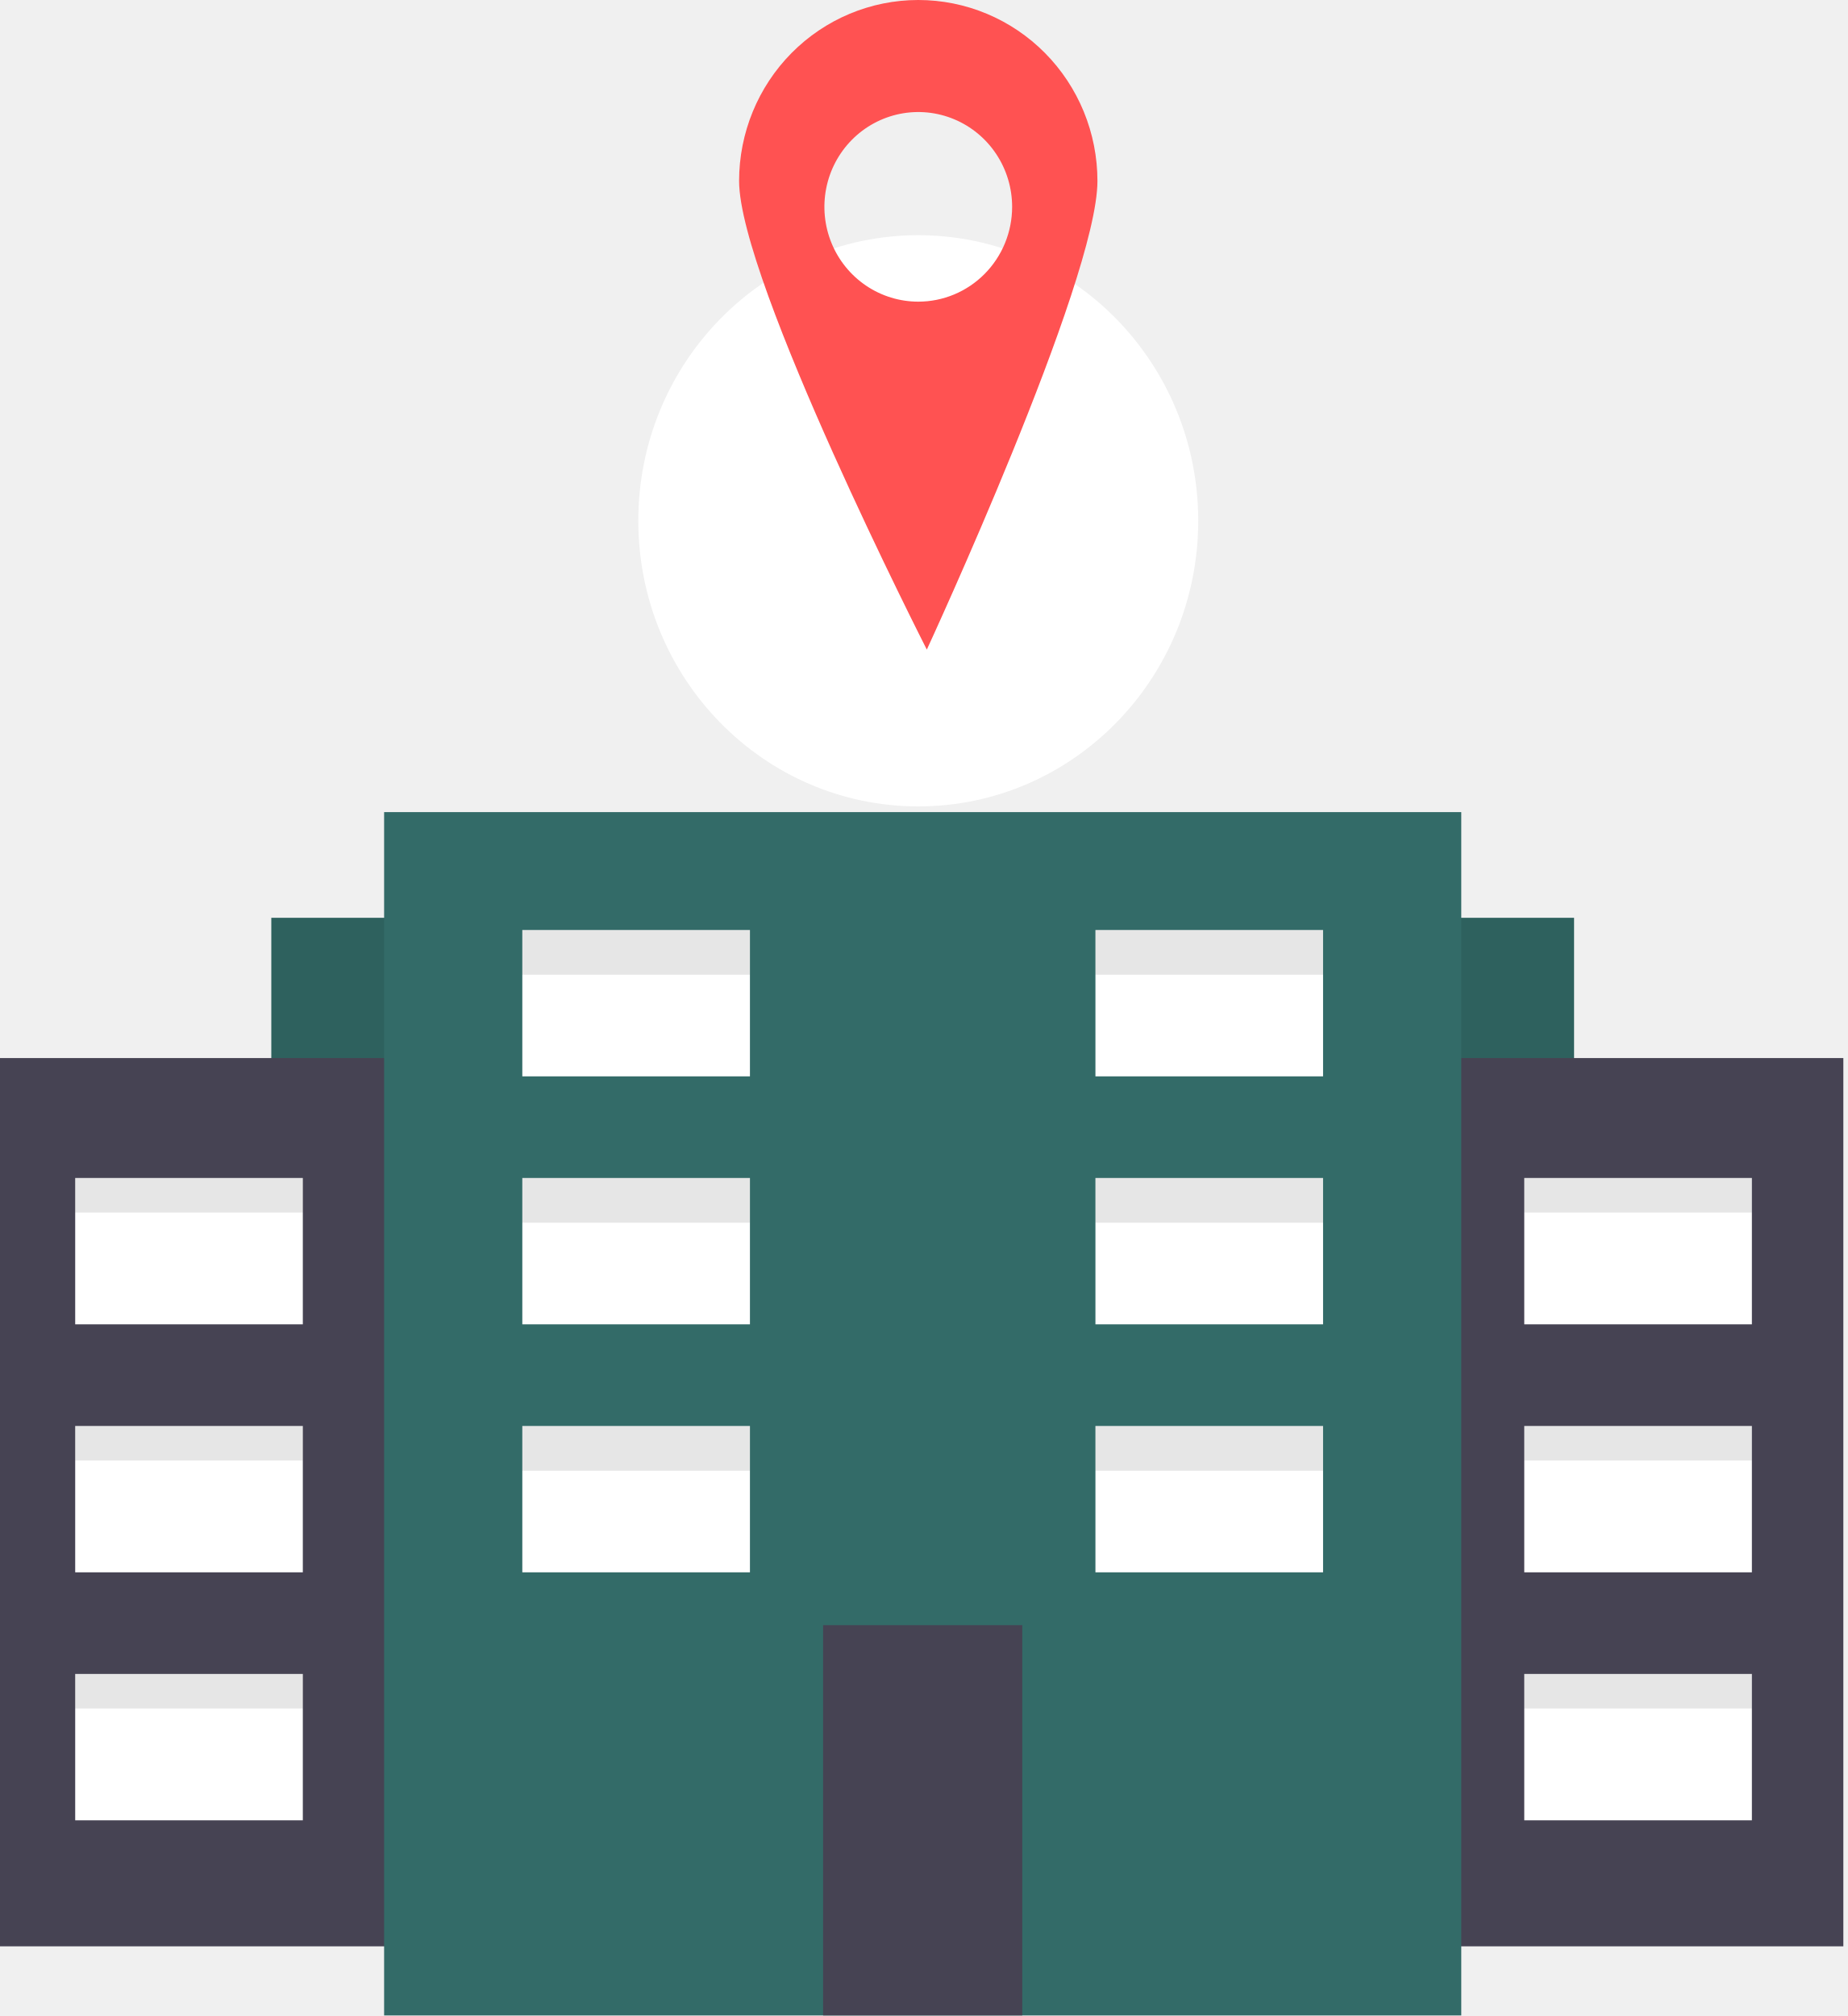
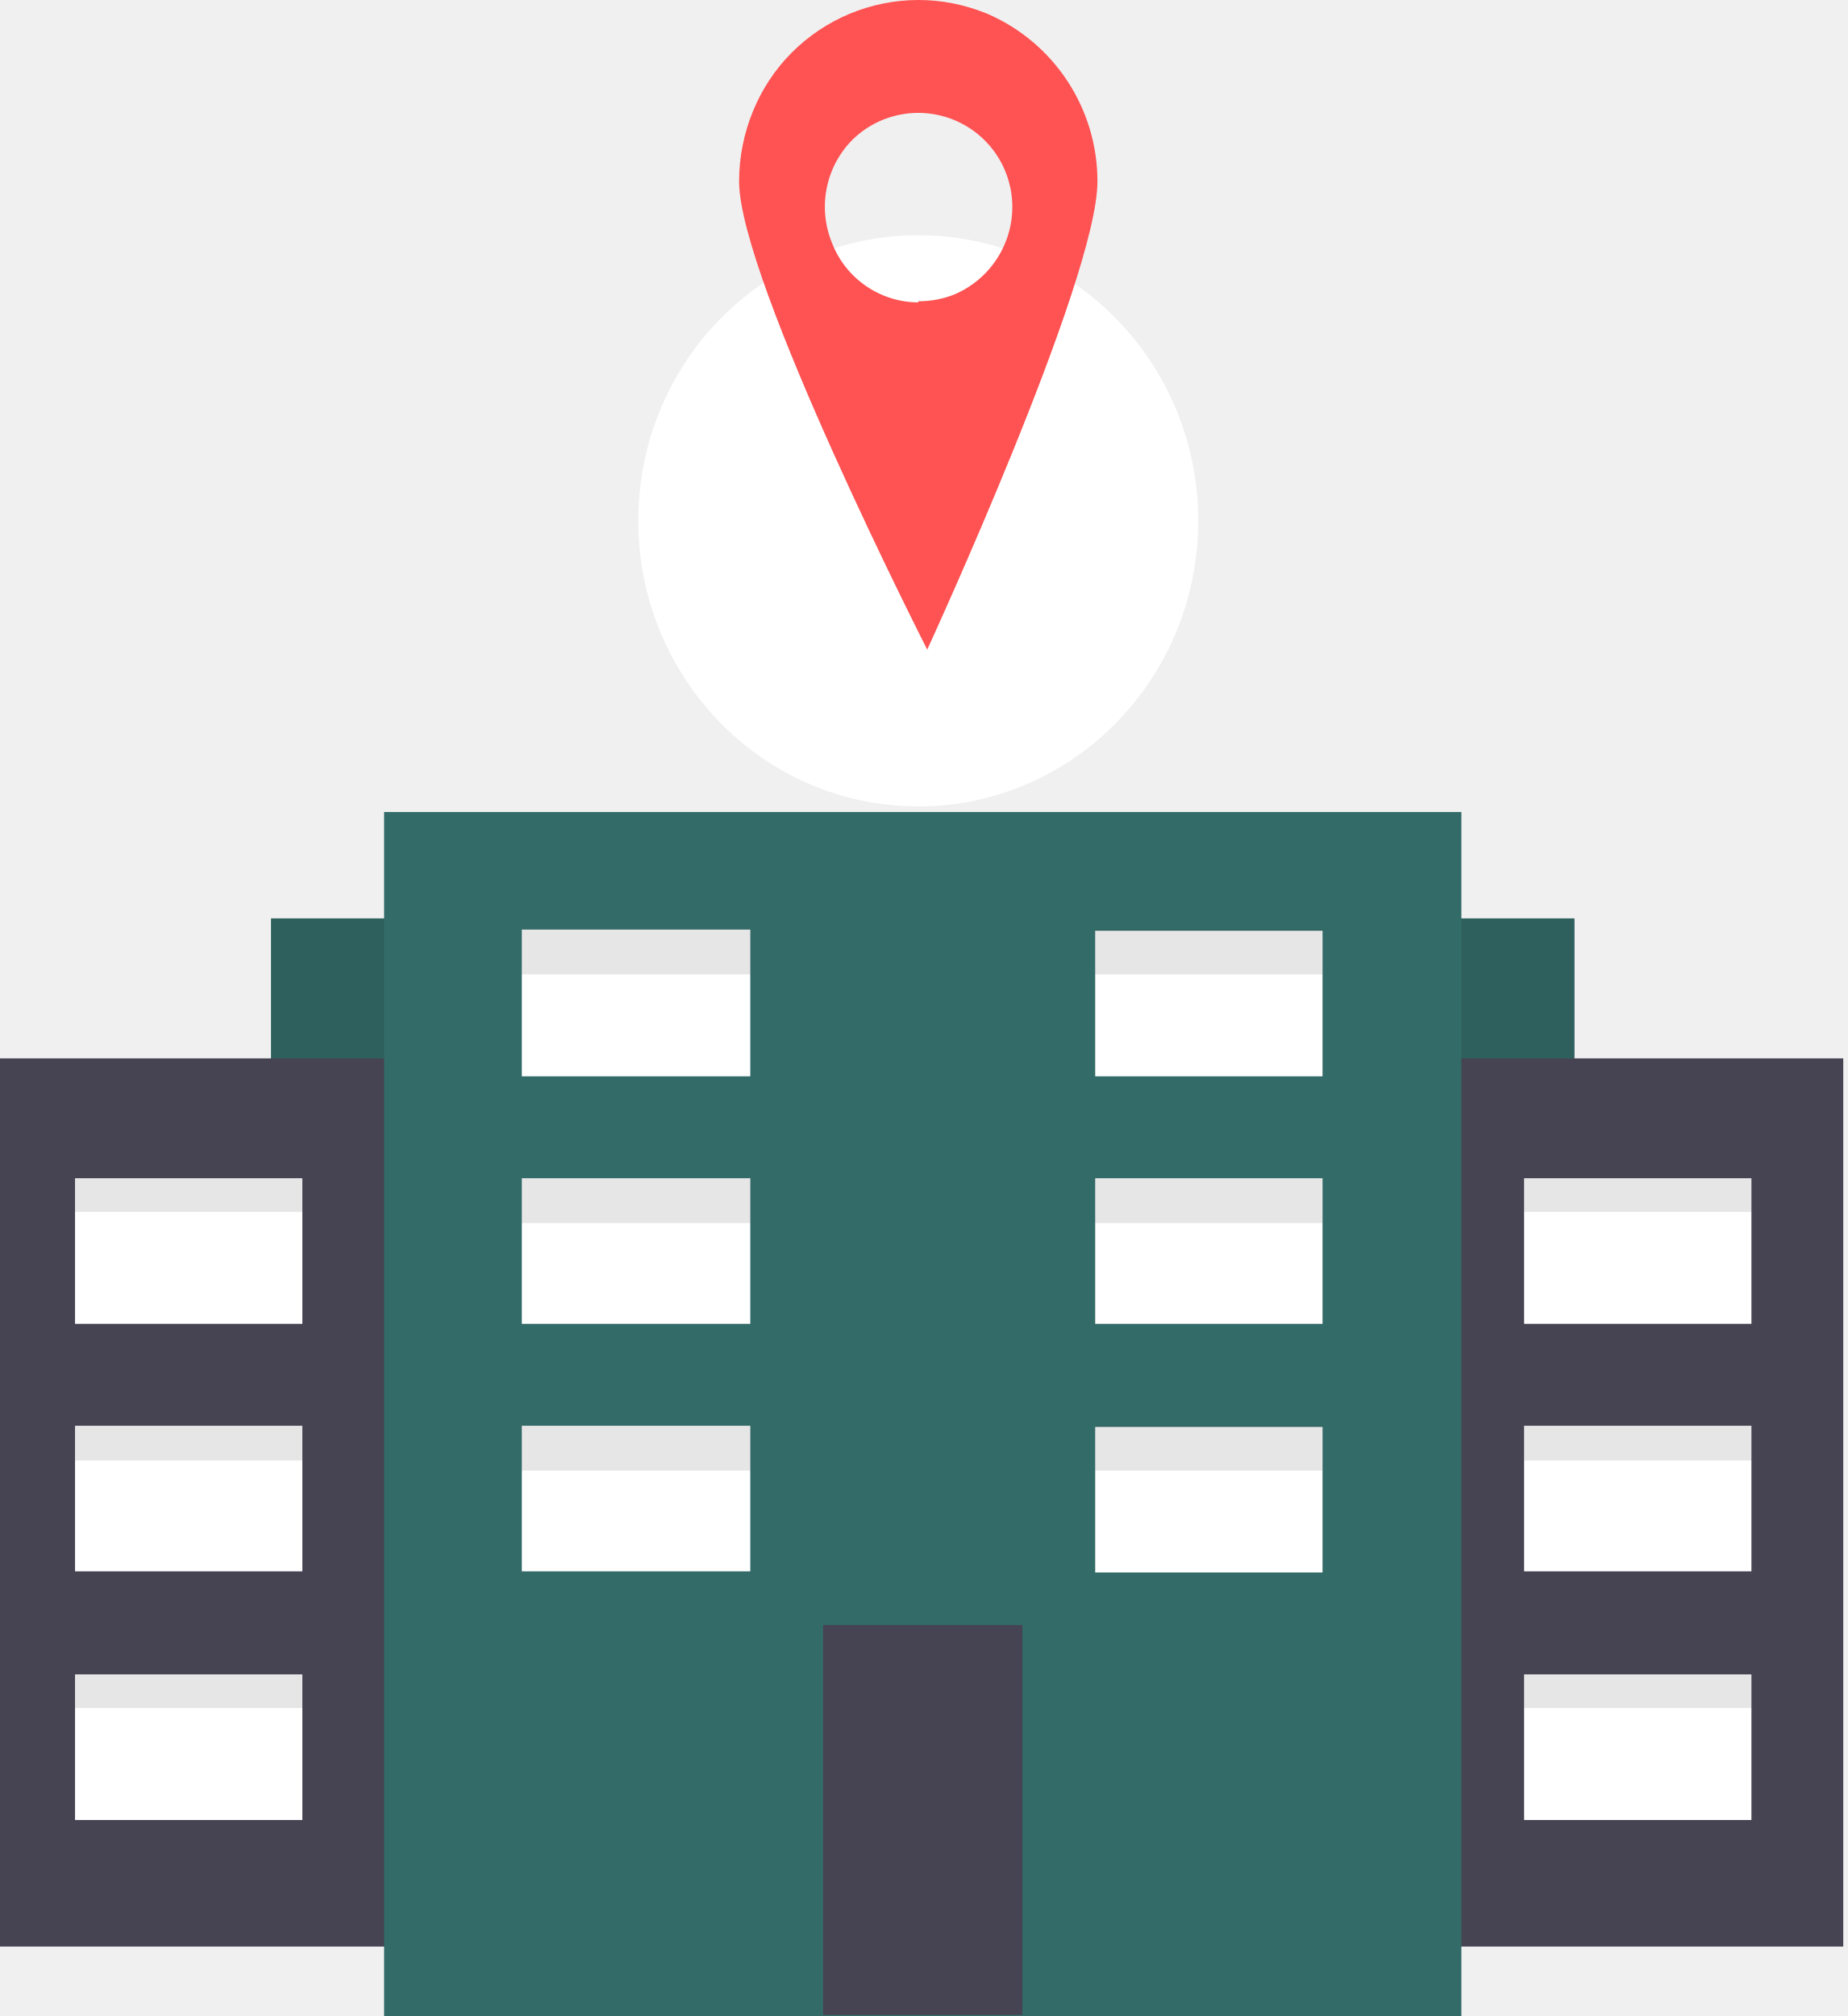
- <svg xmlns="http://www.w3.org/2000/svg" width="165" height="180" viewBox="0 0 165 180" fill="none">
-   <ellipse cx="83.5" cy="155.5" rx="46.5" ry="7.5" fill="white" />
-   <ellipse cx="82" cy="46.5" rx="25" ry="25.5" fill="white" />
-   <ellipse cx="83.5" cy="155.5" rx="46.5" ry="7.5" fill="white" />
-   <path d="M140.561 81.947H24.229V173.235H140.561V81.947Z" fill="#336B68" />
-   <path opacity="0.1" d="M140.561 81.947H24.229V173.235H140.561V81.947Z" fill="black" />
-   <path d="M164.608 94.47H0V173.779H164.608V94.47Z" fill="#464353" />
-   <path d="M130.489 72.51H34.301V179.95H130.489V72.51Z" fill="#336B68" />
-   <path d="M27.042 105.177H6.715V118.244H27.042V105.177Z" fill="white" />
-   <path d="M27.042 127.319H6.715V140.386H27.042V127.319Z" fill="white" />
-   <path d="M27.042 149.46H6.715V162.527H27.042V149.46Z" fill="white" />
-   <path d="M66.969 83.036H46.642V96.103H66.969V83.036Z" fill="white" />
-   <path d="M66.969 105.177H46.642V118.244H66.969V105.177Z" fill="white" />
-   <path d="M66.969 127.319H46.642V140.386H66.969V127.319Z" fill="white" />
-   <path d="M97.821 96.103H118.148V83.036H97.821V96.103Z" fill="white" />
-   <path d="M97.821 118.244H118.148V105.177H97.821V118.244Z" fill="white" />
-   <path d="M97.821 140.386H118.148V127.319H97.821V140.386Z" fill="white" />
-   <path d="M156.441 105.177H136.115V118.244H156.441V105.177Z" fill="white" />
-   <path d="M156.441 127.319H136.115V140.386H156.441V127.319Z" fill="white" />
-   <path d="M156.441 149.46H136.115V162.527H156.441V149.46Z" fill="white" />
-   <path d="M91.288 145.104H73.502V179.95H91.288V145.104Z" fill="#464353" />
-   <path opacity="0.1" d="M66.969 83.036H46.642V87.029H66.969V83.036Z" fill="black" />
-   <path opacity="0.1" d="M118.148 83.036H97.821V87.029H118.148V83.036Z" fill="black" />
-   <path opacity="0.1" d="M118.148 105.177H97.821V109.17H118.148V105.177Z" fill="black" />
-   <path opacity="0.1" d="M118.148 127.319H97.821V131.312H118.148V127.319Z" fill="black" />
-   <path opacity="0.1" d="M66.969 105.177H46.642V109.17H66.969V105.177Z" fill="black" />
-   <path opacity="0.1" d="M66.969 127.319H46.642V131.312H66.969V127.319Z" fill="black" />
-   <path opacity="0.1" d="M27.042 105.177H6.715V108.263H27.042V105.177Z" fill="black" />
-   <path opacity="0.1" d="M27.042 127.319H6.715V130.404H27.042V127.319Z" fill="black" />
-   <path opacity="0.1" d="M27.042 149.46H6.715V152.545H27.042V149.46Z" fill="black" />
-   <path opacity="0.1" d="M156.441 105.177H136.115V108.263H156.441V105.177Z" fill="black" />
-   <path opacity="0.1" d="M156.441 127.319H136.115V130.404H156.441V127.319Z" fill="black" />
-   <path opacity="0.1" d="M156.441 149.46H136.115V152.545H156.441V149.46Z" fill="black" />
-   <path d="M82 0C77.757 0 73.687 1.702 70.686 4.733C67.686 7.763 66 11.873 66 16.158C66 25.081 82.764 58 82.764 58C82.764 58 98 25.086 98 16.16C98 14.038 97.587 11.937 96.783 9.976C95.979 8.016 94.8 6.234 93.315 4.733C91.829 3.233 90.065 2.042 88.124 1.23C86.182 0.418 84.101 -2.36367e-08 82 0ZM82 26.933C80.342 26.933 78.722 26.437 77.343 25.507C75.965 24.576 74.89 23.255 74.256 21.708C73.621 20.161 73.456 18.459 73.779 16.817C74.102 15.175 74.901 13.667 76.073 12.483C77.245 11.299 78.739 10.493 80.365 10.166C81.991 9.84 83.676 10.007 85.208 10.648C86.739 11.289 88.048 12.373 88.969 13.765C89.891 15.158 90.382 16.794 90.382 18.468C90.382 19.58 90.165 20.681 89.744 21.708C89.323 22.735 88.705 23.668 87.927 24.454C87.149 25.24 86.225 25.863 85.208 26.289C84.191 26.714 83.101 26.933 82 26.933Z" fill="#FF5252" />
+ <svg xmlns="http://www.w3.org/2000/svg" width="165" height="180" fill="none">
+   <ellipse cx="83.5" cy="155.5" fill="#fff" rx="46.5" ry="7.5" />
+   <ellipse cx="82" cy="46.5" fill="#fff" rx="25" ry="25.5" />
+   <ellipse cx="83.5" cy="155.5" fill="#fff" rx="46.5" ry="7.5" />
+   <path fill="#336B68" d="M140.6 82H24.2v91.2h116.4V82z" />
+   <path fill="#000" d="M140.6 82H24.2v91.2h116.4V82z" opacity=".1" />
+   <path fill="#464353" d="M164.6 94.5H0v79.3h164.6V94.5z" />
+   <path fill="#336B68" d="M130.5 72.5H34.3V180h96.2V72.5z" />
+   <path fill="#fff" d="M27 105.2H6.7v13H27v-13zM27 127.3H6.7v13H27v-13zM27 149.5H6.7v13H27v-13zM67 83H46.6v13.1H67v-13zM67 105.2H46.6v13H67v-13zM67 127.3H46.6v13H67v-13zM97.8 96.1h20.3v-13H97.8v13zM97.8 118.2h20.3v-13H97.8v13zM97.8 140.4h20.3v-13H97.8v13zM156.4 105.2h-20.3v13h20.3v-13zM156.4 127.3h-20.3v13h20.3v-13zM156.4 149.5h-20.3v13h20.3v-13z" />
+   <path fill="#464353" d="M91.3 145.1H73.5v34.8h17.8v-34.8z" />
+   <path fill="#000" d="M67 83H46.6v4H67v-4zM118.1 83H97.8v4h20.3v-4zM118.1 105.2H97.8v4h20.3v-4zM118.1 127.3H97.8v4h20.3v-4zM67 105.2H46.6v4H67v-4zM67 127.3H46.6v4H67v-4zM27 105.2H6.7v3H27v-3zM27 127.3H6.7v3.1H27v-3zM27 149.5H6.7v3H27v-3zM156.4 105.2h-20.3v3h20.3v-3zM156.4 127.3h-20.3v3.1h20.3v-3zM156.4 149.5h-20.3v3h20.3v-3z" opacity=".1" />
+   <path fill="#FF5252" d="M82 0a16 16 0 00-11.3 4.7c-3 3-4.7 7.2-4.7 11.5C66 25 82.8 58 82.8 58S98 25 98 16.2a16.3 16.3 0 00-9.9-15C86.1.4 84.1 0 82 0zm0 27a8.3 8.3 0 01-7.7-5.3 8.5 8.5 0 011.8-9.2 8.4 8.4 0 0114.3 6 8.5 8.5 0 01-5.2 7.8c-1 .4-2.1.6-3.2.6z" />
</svg>
